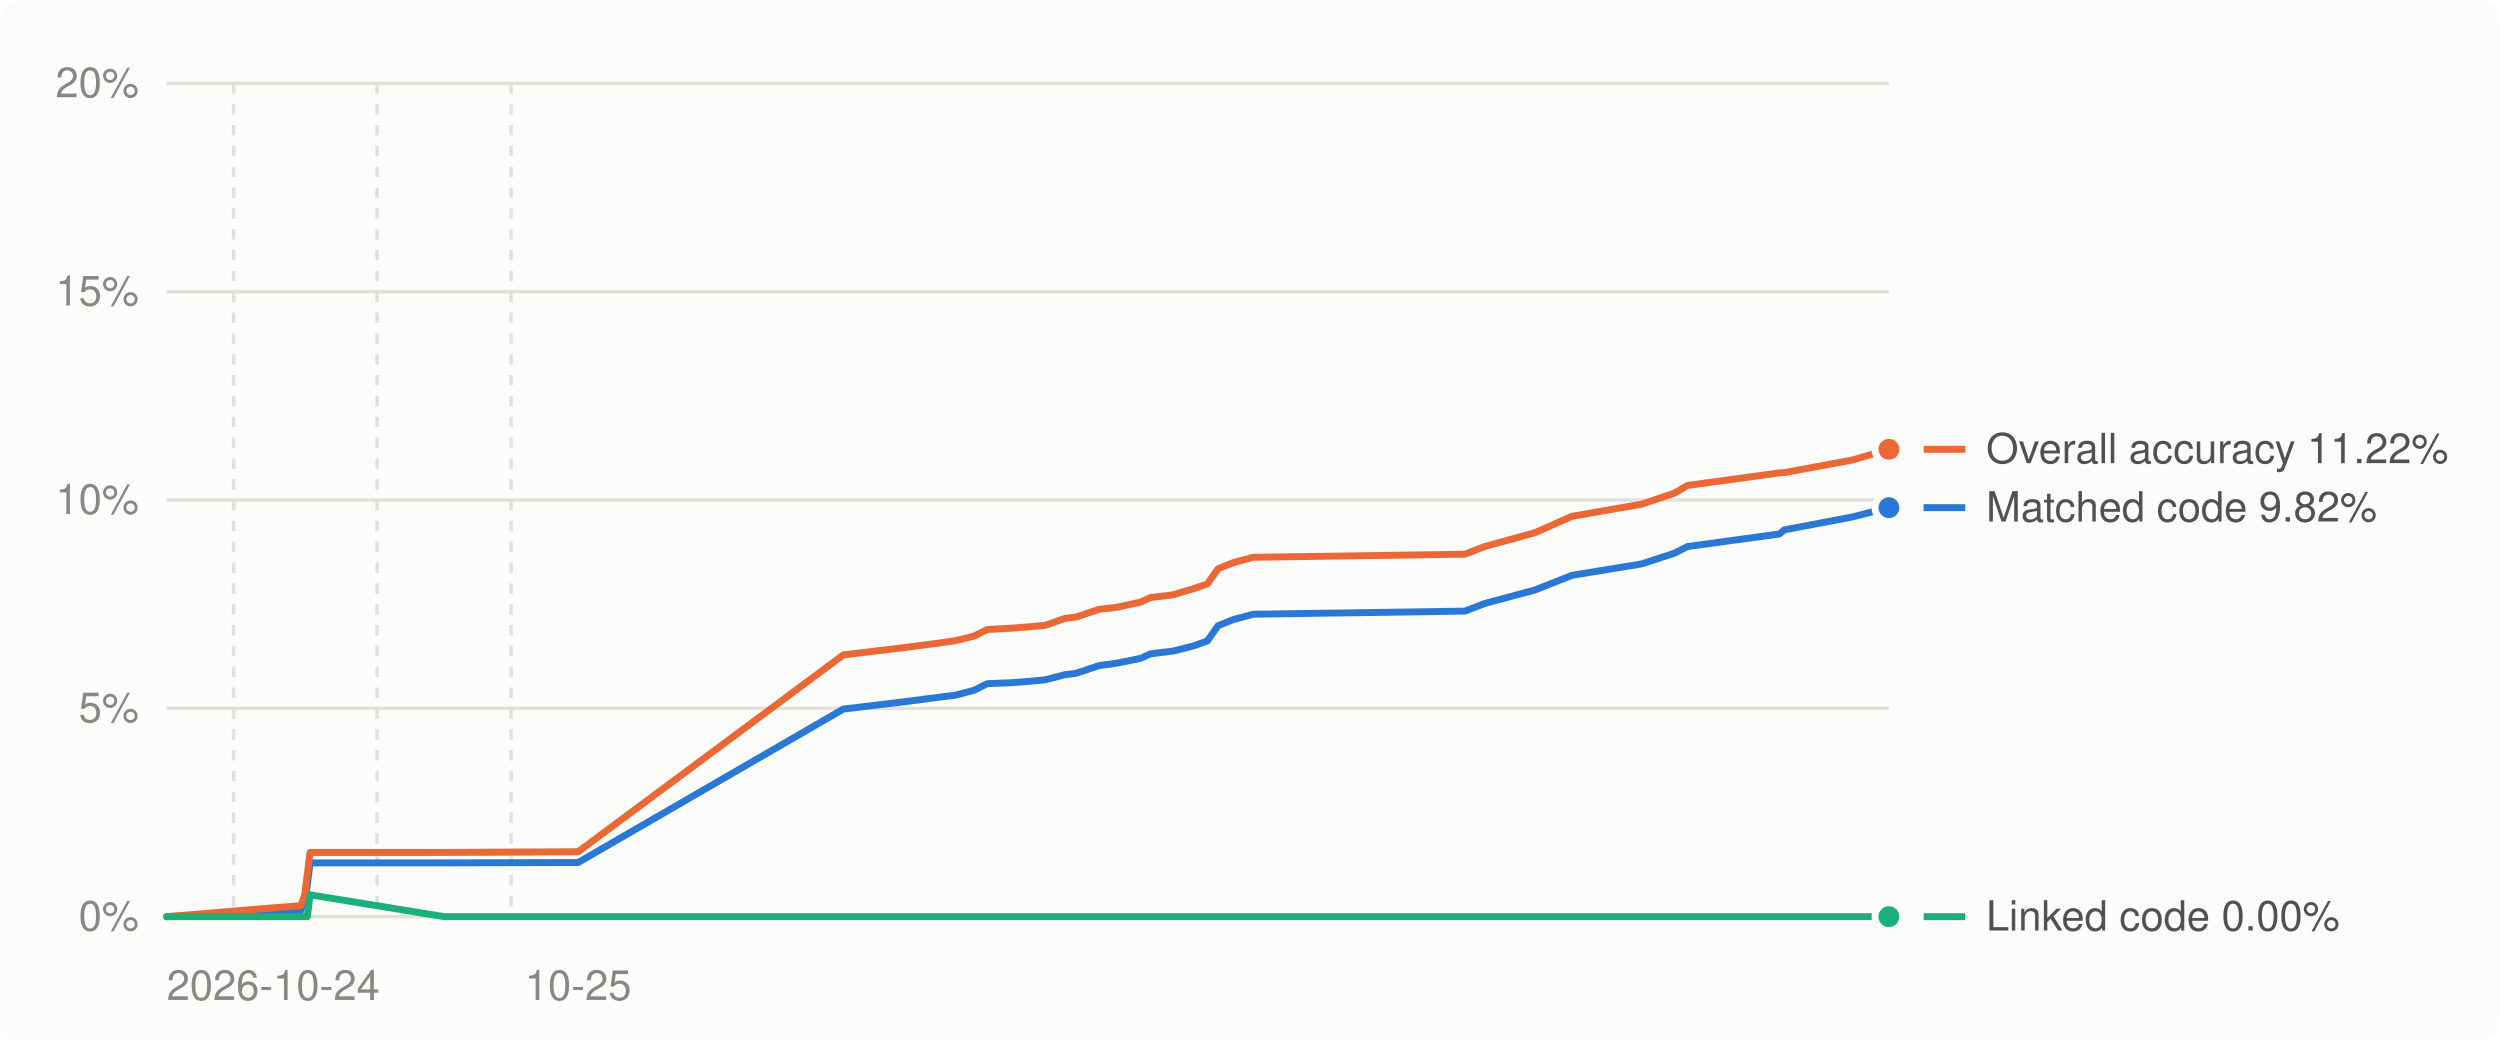
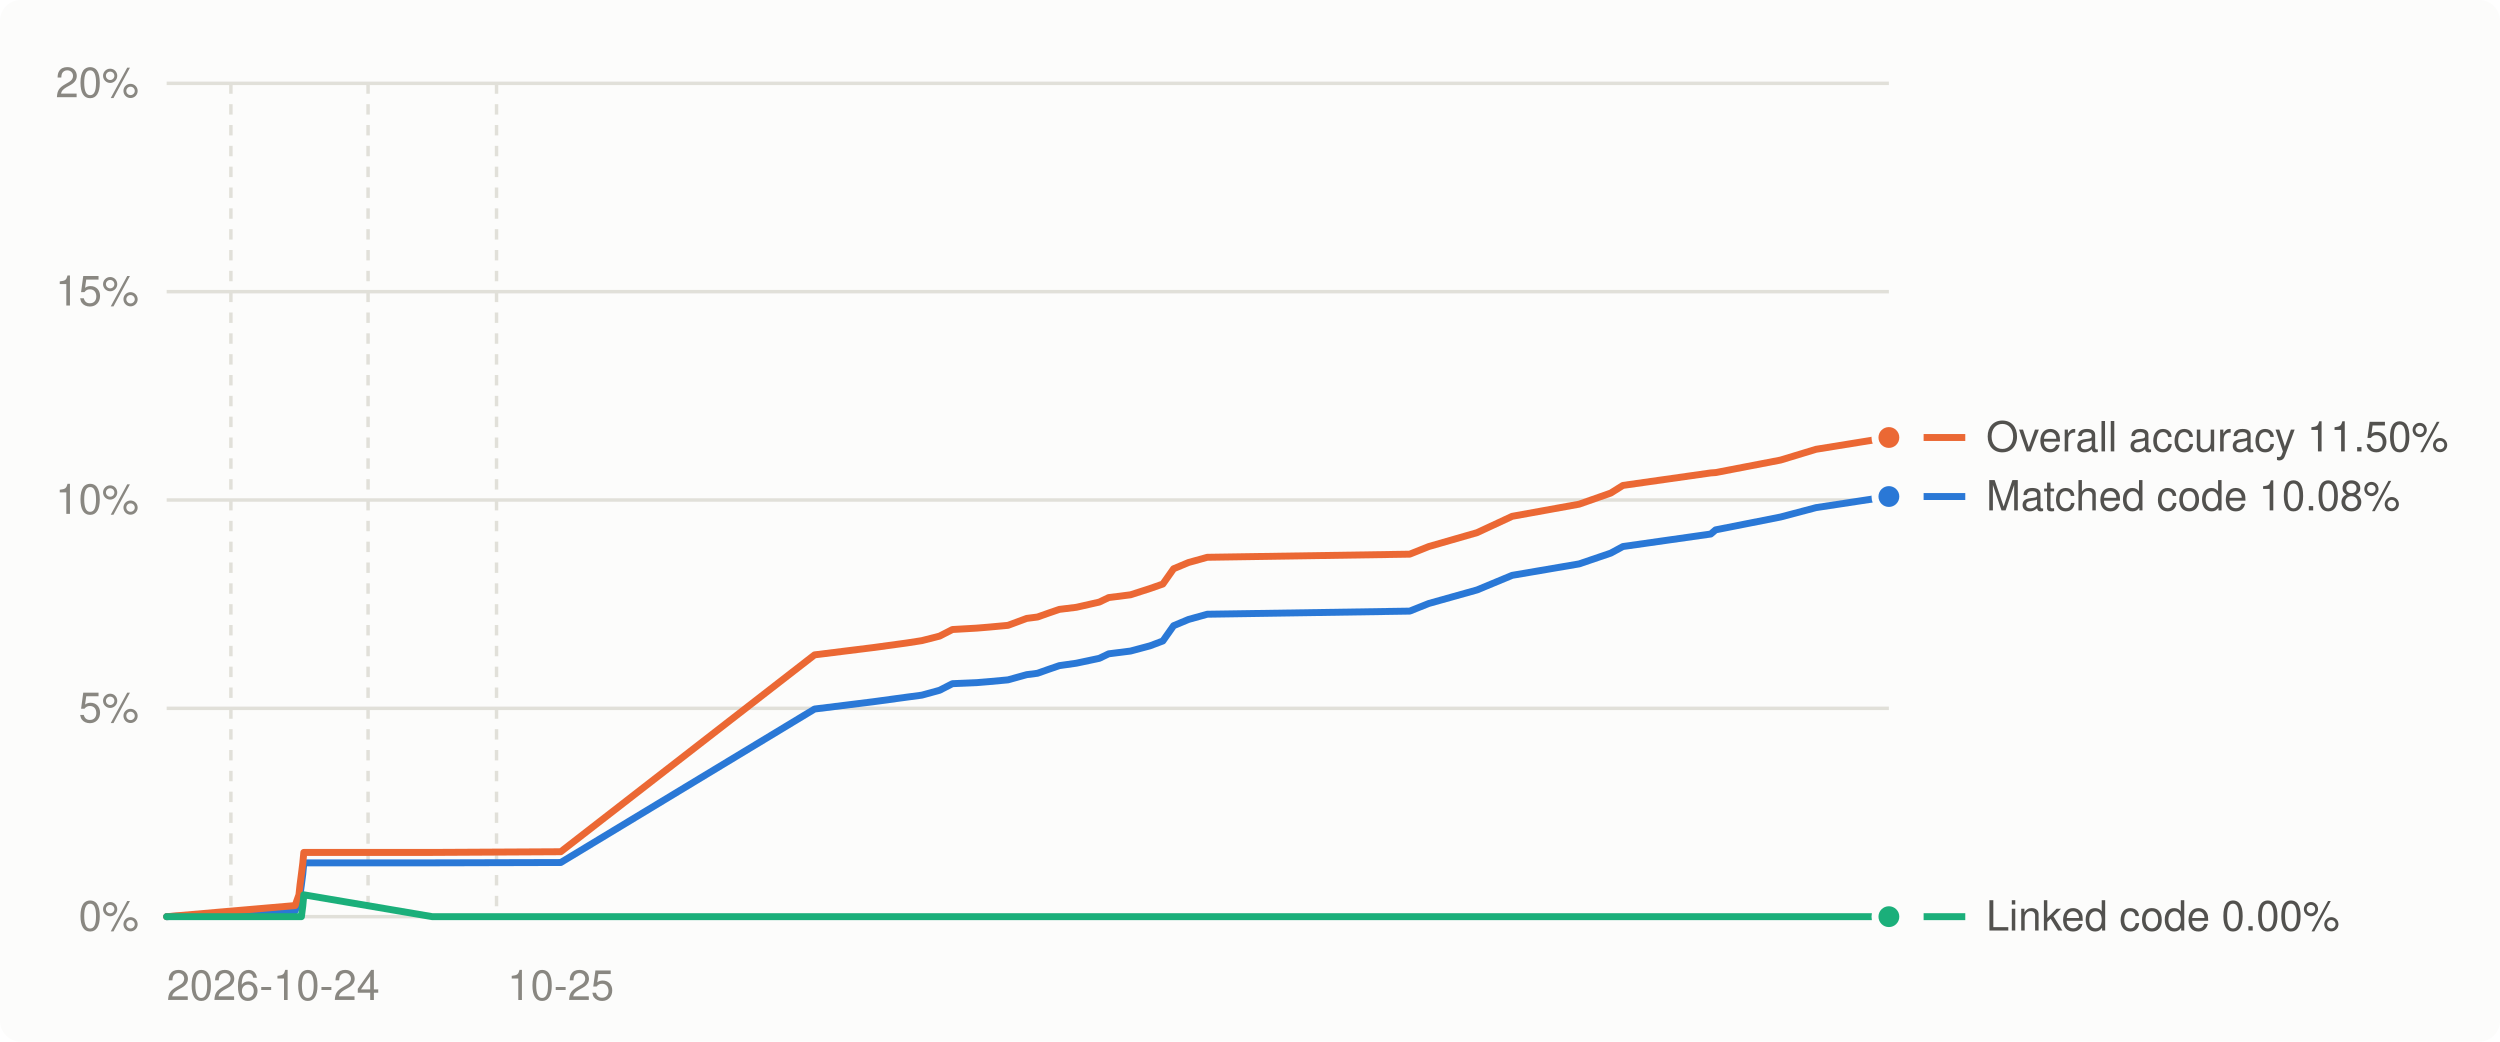
<svg xmlns="http://www.w3.org/2000/svg" viewBox="0 0 720 300" width="720" height="300" role="img" aria-label="Decompilation progress over time (USA)">
  <style>
.bg{fill:#fcfcfb}.grid{stroke:#e1e0d9}.muted{fill:#898781}.lbl{fill:#52514e}.ln0{stroke:#2a78d6}.dot0{fill:#2a78d6;stroke:#fcfcfb}.ln1{stroke:#eb6834}.dot1{fill:#eb6834;stroke:#fcfcfb}.ln2{stroke:#1baf7a}.dot2{fill:#1baf7a;stroke:#fcfcfb}
@media (prefers-color-scheme: dark){.bg{fill:#1a1a19}.grid{stroke:#2c2c2a}.muted{fill:#898781}.lbl{fill:#c3c2b7}.ln0{stroke:#3987e5}.dot0{fill:#3987e5;stroke:#1a1a19}.ln1{stroke:#d95926}.dot1{fill:#d95926;stroke:#1a1a19}.ln2{stroke:#199e70}.dot2{fill:#199e70;stroke:#1a1a19}}
text{font:12px -apple-system,BlinkMacSystemFont,'Segoe UI',Helvetica,Arial,sans-serif}
</style>
  <rect class="bg" width="720" height="300" rx="6" />
  <line x1="48" x2="544" y1="264.0" y2="264.0" class="grid" stroke-width="1" />
  <text x="40" y="268.0" class="muted" text-anchor="end">0%</text>
  <line x1="48" x2="544" y1="204.0" y2="204.0" class="grid" stroke-width="1" />
  <text x="40" y="208.0" class="muted" text-anchor="end">5%</text>
  <line x1="48" x2="544" y1="144.0" y2="144.0" class="grid" stroke-width="1" />
  <text x="40" y="148.0" class="muted" text-anchor="end">10%</text>
  <line x1="48" x2="544" y1="84.0" y2="84.0" class="grid" stroke-width="1" />
  <text x="40" y="88.0" class="muted" text-anchor="end">15%</text>
  <line x1="48" x2="544" y1="24.0" y2="24.0" class="grid" stroke-width="1" />
  <text x="40" y="28.0" class="muted" text-anchor="end">20%</text>
-   <line x1="67.3" x2="67.3" y1="24" y2="264" class="grid" stroke-width="1" stroke-dasharray="3 3" />
-   <line x1="108.6" x2="108.6" y1="24" y2="264" class="grid" stroke-width="1" stroke-dasharray="3 3" />
-   <line x1="147.2" x2="147.2" y1="24" y2="264" class="grid" stroke-width="1" stroke-dasharray="3 3" />
+   <line x1="66.5" x2="66.5" y1="24" y2="264" class="grid" stroke-width="1" stroke-dasharray="3 3" />
+   <line x1="106.0" x2="106.0" y1="24" y2="264" class="grid" stroke-width="1" stroke-dasharray="3 3" />
+   <line x1="143.0" x2="143.0" y1="24" y2="264" class="grid" stroke-width="1" stroke-dasharray="3 3" />
  <text class="muted" x="48.0" y="288" text-anchor="start">2026-10-24</text>
-   <text class="muted" x="166.5" y="288" text-anchor="middle">10-25</text>
-   <polyline points="48.0,264.0 86.6,262.3 87.8,259.6 88.1,257.7 88.5,254.8 88.9,251.7 89.3,248.5 127.9,248.5 166.5,248.4 242.9,204.2 260.5,202.1 270.4,200.8 275.2,200.2 280.5,198.8 284.3,196.9 291.6,196.6 295.4,196.3 301.0,195.8 306.7,194.3 309.9,193.9 313.2,192.8 316.5,191.7 321.6,191.0 328.5,189.6 331.3,188.3 337.9,187.5 343.8,186.0 347.7,184.6 350.8,180.2 355.3,178.4 360.9,176.9 421.9,176.0 427.6,173.8 442.1,169.9 452.7,165.7 472.8,162.4 482.3,159.3 486.0,157.4 512.4,153.8 513.9,152.6 533.4,148.9 544.0,146.2" fill="none" class="ln0" stroke-width="2" stroke-linejoin="round" stroke-linecap="round" />
-   <polyline points="48.0,264.0 86.6,260.8 87.8,257.7 88.1,254.9 88.5,251.8 88.9,248.6 89.3,245.5 127.9,245.5 166.5,245.3 242.9,188.6 260.5,186.5 270.4,185.2 275.2,184.5 280.5,183.2 284.3,181.3 291.6,180.9 295.4,180.6 301.0,180.1 306.7,178.1 309.9,177.7 313.2,176.6 316.5,175.5 321.6,174.9 328.5,173.4 331.3,172.1 337.9,171.3 343.8,169.5 347.7,168.2 350.8,163.8 355.3,162.0 360.9,160.5 421.9,159.6 427.6,157.4 442.1,153.4 452.7,148.7 472.8,145.2 482.3,142.0 486.0,139.8 512.4,136.2 513.9,136.1 533.4,132.5 544.0,129.4" fill="none" class="ln1" stroke-width="2" stroke-linejoin="round" stroke-linecap="round" />
-   <polyline points="48.0,264.0 86.6,264.0 87.8,264.0 88.1,264.0 88.5,264.0 88.9,260.9 89.3,257.7 127.9,264.0 166.5,264.0 242.9,264.0 260.5,264.0 270.4,264.0 275.2,264.0 280.5,264.0 284.3,264.0 291.6,264.0 295.4,264.0 301.0,264.0 306.7,264.0 309.9,264.0 313.2,264.0 316.5,264.0 321.6,264.0 328.5,264.0 331.3,264.0 337.9,264.0 343.8,264.0 347.7,264.0 350.8,264.0 355.3,264.0 360.9,264.0 421.9,264.0 427.6,264.0 442.1,264.0 452.7,264.0 472.8,264.0 482.3,264.0 486.0,264.0 512.4,264.0 513.9,264.0 533.4,264.0 544.0,264.0" fill="none" class="ln2" stroke-width="2" stroke-linejoin="round" stroke-linecap="round" />
-   <circle cx="544.0" cy="146.2" r="4" class="dot0" stroke-width="2" />
-   <circle cx="544.0" cy="129.4" r="4" class="dot1" stroke-width="2" />
+   <text class="muted" x="161.5" y="288" text-anchor="middle">10-25</text>
+   <polyline points="48.0,264.0 85.0,262.3 86.1,259.6 86.4,257.7 86.8,254.8 87.2,251.7 87.5,248.5 124.5,248.5 161.5,248.4 234.6,204.2 251.5,202.1 261.0,200.8 265.5,200.2 270.6,198.8 274.3,196.9 281.3,196.6 284.9,196.3 290.3,195.8 295.7,194.3 298.8,193.9 301.9,192.8 305.1,191.7 310.0,191.0 316.6,189.6 319.3,188.3 325.6,187.5 331.2,186.0 334.9,184.6 338.0,180.2 342.3,178.4 347.7,176.9 406.0,176.0 411.5,173.8 425.4,169.9 435.5,165.7 454.8,162.4 463.9,159.3 467.4,157.4 492.7,153.8 494.1,152.6 512.8,148.9 523.0,146.2 544.0,143.0" fill="none" class="ln0" stroke-width="2" stroke-linejoin="round" stroke-linecap="round" />
+   <polyline points="48.0,264.0 85.0,260.8 86.1,257.7 86.4,254.9 86.8,251.8 87.2,248.6 87.5,245.5 124.5,245.5 161.5,245.3 234.6,188.6 251.5,186.5 261.0,185.2 265.5,184.5 270.6,183.2 274.3,181.3 281.3,180.9 284.9,180.6 290.3,180.1 295.7,178.1 298.8,177.7 301.9,176.6 305.1,175.5 310.0,174.9 316.6,173.4 319.3,172.1 325.6,171.3 331.2,169.5 334.9,168.2 338.0,163.8 342.3,162.0 347.7,160.5 406.0,159.6 411.5,157.4 425.4,153.4 435.5,148.7 454.8,145.2 463.9,142.0 467.4,139.8 492.7,136.2 494.1,136.1 512.8,132.5 523.0,129.4 544.0,126.0" fill="none" class="ln1" stroke-width="2" stroke-linejoin="round" stroke-linecap="round" />
+   <polyline points="48.0,264.0 85.0,264.0 86.1,264.0 86.4,264.0 86.8,264.0 87.2,260.9 87.5,257.7 124.5,264.0 161.5,264.0 234.6,264.0 251.5,264.0 261.0,264.0 265.5,264.0 270.6,264.0 274.3,264.0 281.3,264.0 284.9,264.0 290.3,264.0 295.7,264.0 298.8,264.0 301.9,264.0 305.1,264.0 310.0,264.0 316.6,264.0 319.3,264.0 325.6,264.0 331.2,264.0 334.9,264.0 338.0,264.0 342.3,264.0 347.7,264.0 406.0,264.0 411.5,264.0 425.4,264.0 435.5,264.0 454.8,264.0 463.9,264.0 467.4,264.0 492.7,264.0 494.1,264.0 512.8,264.0 523.0,264.0 544.0,264.0" fill="none" class="ln2" stroke-width="2" stroke-linejoin="round" stroke-linecap="round" />
+   <circle cx="544.0" cy="143.0" r="4" class="dot0" stroke-width="2" />
+   <circle cx="544.0" cy="126.0" r="4" class="dot1" stroke-width="2" />
  <circle cx="544.0" cy="264.0" r="4" class="dot2" stroke-width="2" />
  <line x1="554" x2="566" y1="264.0" y2="264.0" class="ln2" stroke-width="2" />
  <text class="lbl" x="572" y="268.0">Linked code 0.00%</text>
-   <line x1="554" x2="566" y1="146.2" y2="146.2" class="ln0" stroke-width="2" />
-   <text class="lbl" x="572" y="150.2">Matched code 9.82%</text>
-   <line x1="554" x2="566" y1="129.4" y2="129.4" class="ln1" stroke-width="2" />
-   <text class="lbl" x="572" y="133.4">Overall accuracy 11.22%</text>
+   <line x1="554" x2="566" y1="143.0" y2="143.0" class="ln0" stroke-width="2" />
+   <text class="lbl" x="572" y="147.0">Matched code 10.08%</text>
+   <line x1="554" x2="566" y1="126.0" y2="126.0" class="ln1" stroke-width="2" />
+   <text class="lbl" x="572" y="130.0">Overall accuracy 11.50%</text>
</svg>
